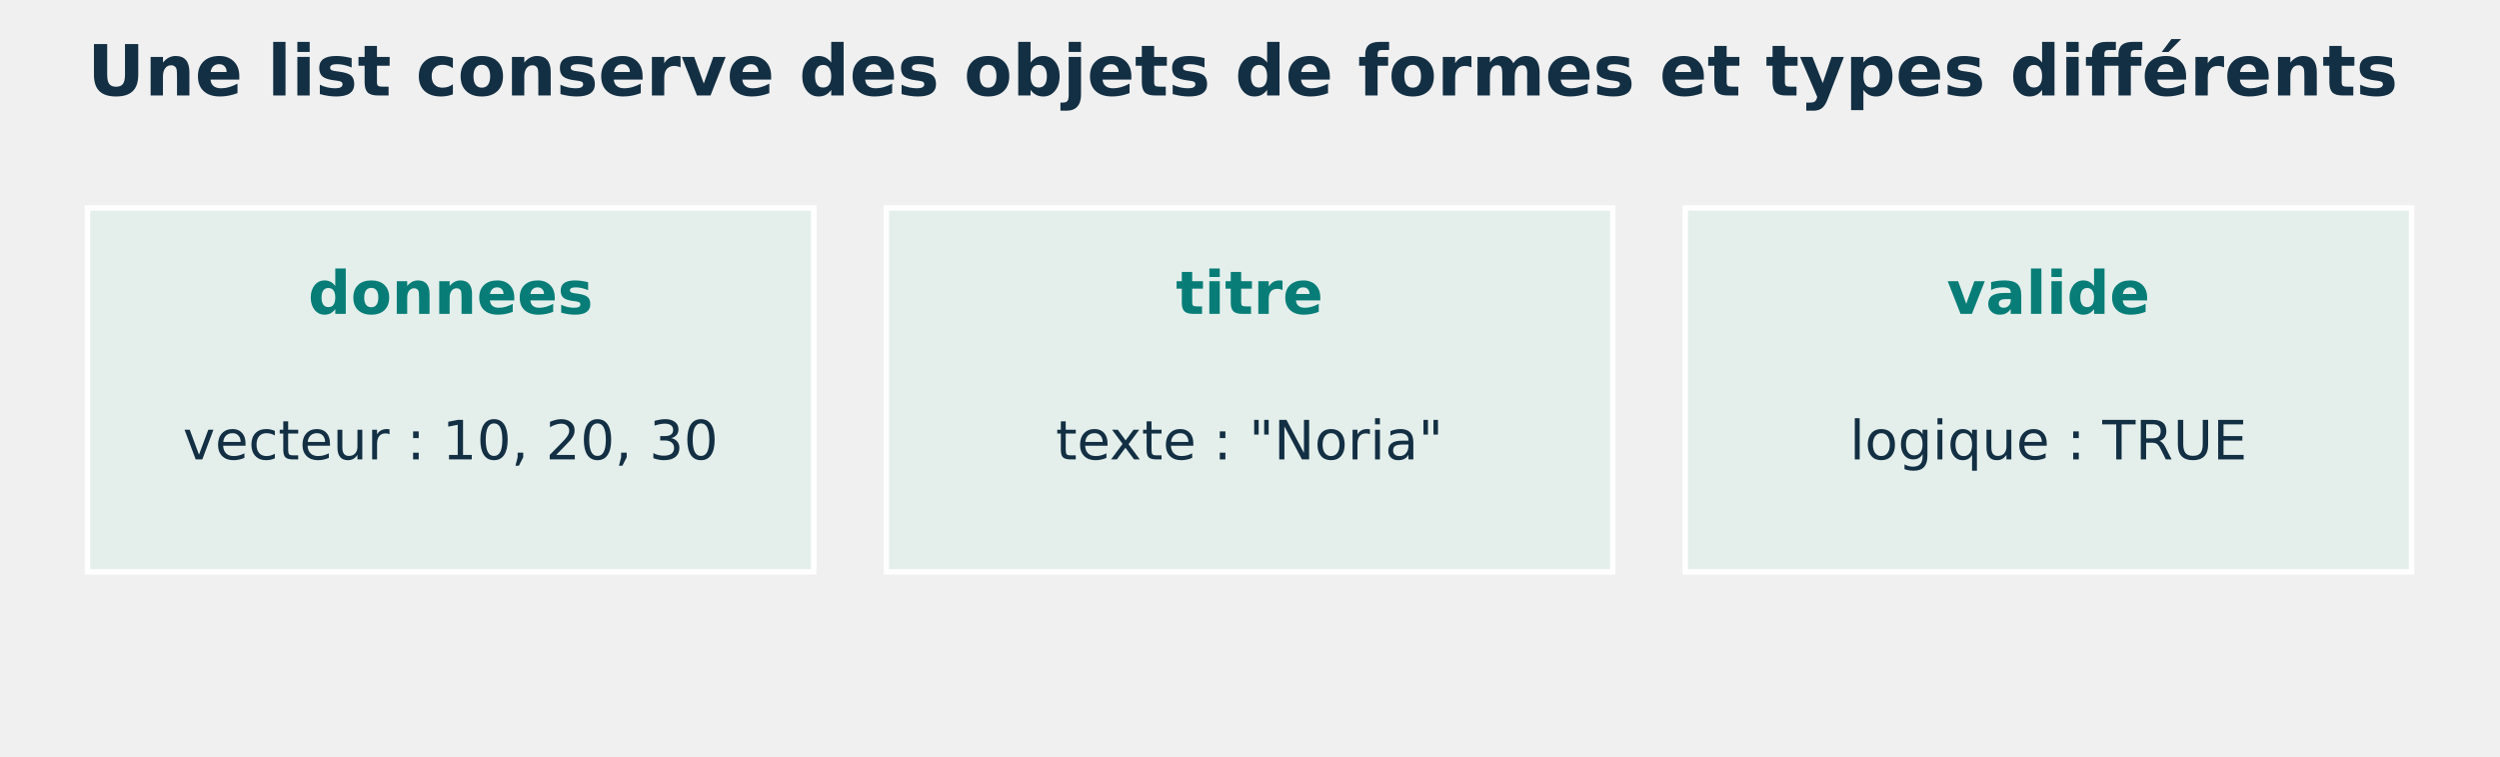
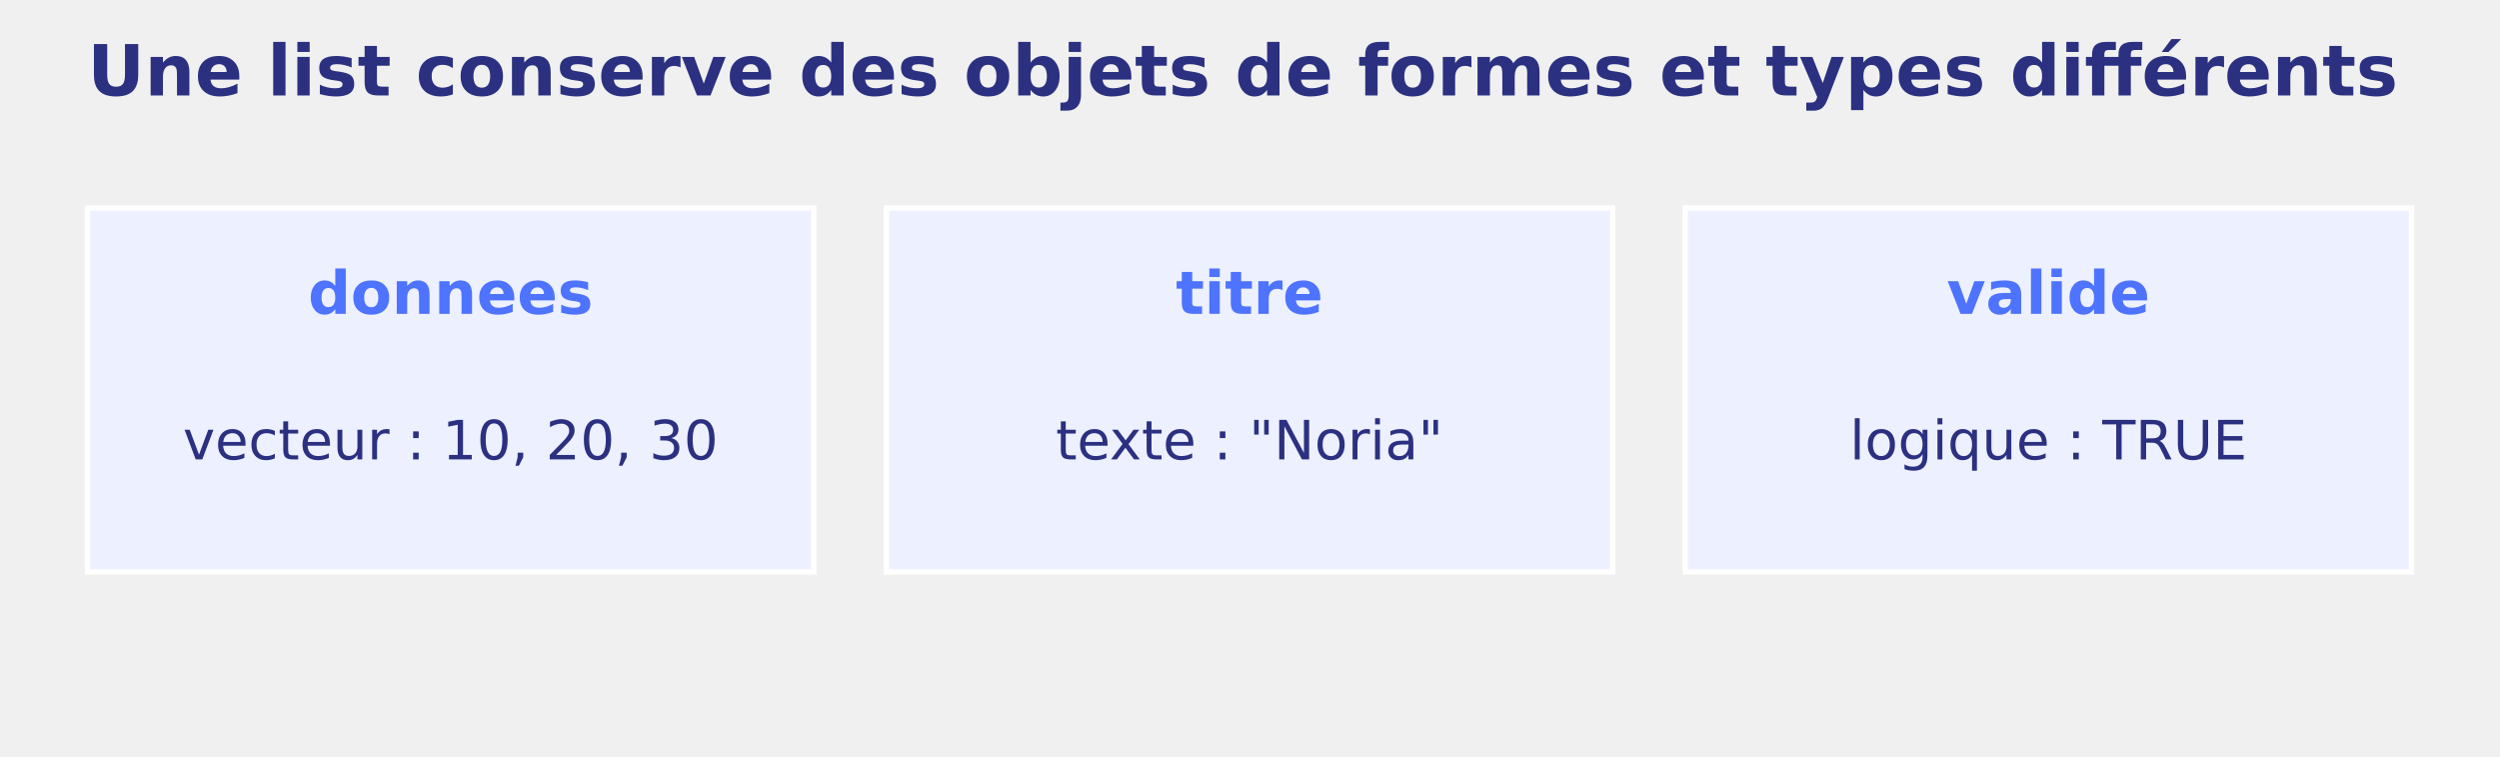
<svg xmlns="http://www.w3.org/2000/svg" xmlns:xlink="http://www.w3.org/1999/xlink" width="460.8pt" height="139.448pt" viewBox="0 0 460.8 139.448" version="1.1">
  <defs>
    <style type="text/css">*{stroke-linejoin: round; stroke-linecap: butt}</style>
  </defs>
  <g id="figure_1">
    <g id="patch_1">
      <path d="M 0 139.448  L 460.8 139.448  L 460.8 0  L 0 0  L 0 139.448  z " style="fill: none" />
    </g>
    <g id="axes_1">
      <g id="patch_2">
-         <path d="M 16.128 105.415  L 150.048 105.415  L 150.048 38.333  L 16.128 38.333  z " clip-path="url(#p323e6a6124)" style="fill: #e4efeb; stroke: #ffffff; stroke-linejoin: miter" />
+         <path d="M 16.128 105.415  L 150.048 105.415  L 150.048 38.333  L 16.128 38.333  z " clip-path="url(#pf9aae19195)" style="fill: #edf0ff; stroke: #ffffff; stroke-linejoin: miter" />
      </g>
      <g id="patch_3">
-         <path d="M 163.44 105.415  L 297.36 105.415  L 297.36 38.333  L 163.44 38.333  z " clip-path="url(#p323e6a6124)" style="fill: #e4efeb; stroke: #ffffff; stroke-linejoin: miter" />
+         <path d="M 163.44 105.415  L 297.36 105.415  L 297.36 38.333  L 163.44 38.333  z " clip-path="url(#pf9aae19195)" style="fill: #edf0ff; stroke: #ffffff; stroke-linejoin: miter" />
      </g>
      <g id="patch_4">
-         <path d="M 310.752 105.415  L 444.672 105.415  L 444.672 38.333  L 310.752 38.333  z " clip-path="url(#p323e6a6124)" style="fill: #e4efeb; stroke: #ffffff; stroke-linejoin: miter" />
+         <path d="M 310.752 105.415  L 444.672 105.415  L 444.672 38.333  L 310.752 38.333  z " clip-path="url(#pf9aae19195)" style="fill: #edf0ff; stroke: #ffffff; stroke-linejoin: miter" />
      </g>
      <g id="text_1">
-         <g style="fill: #087d77" transform="translate(56.80745 57.84741) scale(0.11 -0.11)">
+         <g style="fill: #4e73ff" transform="translate(56.80745 57.84741) scale(0.11 -0.11)">
          <defs>
            <path id="DejaVuSans-Bold-47" d="M 2919 2988  L 2919 4863  L 4044 4863  L 4044 0  L 2919 0  L 2919 506  Q 2688 197 2409 53  Q 2131 -91 1766 -91  Q 1119 -91 703 423  Q 288 938 288 1747  Q 288 2556 703 3070  Q 1119 3584 1766 3584  Q 2128 3584 2408 3439  Q 2688 3294 2919 2988  z M 2181 722  Q 2541 722 2730 984  Q 2919 1247 2919 1747  Q 2919 2247 2730 2509  Q 2541 2772 2181 2772  Q 1825 2772 1636 2509  Q 1447 2247 1447 1747  Q 1447 1247 1636 984  Q 1825 722 2181 722  z " transform="scale(0.015625)" />
            <path id="DejaVuSans-Bold-52" d="M 2203 2784  Q 1831 2784 1636 2517  Q 1441 2250 1441 1747  Q 1441 1244 1636 976  Q 1831 709 2203 709  Q 2569 709 2762 976  Q 2956 1244 2956 1747  Q 2956 2250 2762 2517  Q 2569 2784 2203 2784  z M 2203 3584  Q 3106 3584 3614 3096  Q 4122 2609 4122 1747  Q 4122 884 3614 396  Q 3106 -91 2203 -91  Q 1297 -91 786 396  Q 275 884 275 1747  Q 275 2609 786 3096  Q 1297 3584 2203 3584  z " transform="scale(0.015625)" />
            <path id="DejaVuSans-Bold-51" d="M 4056 2131  L 4056 0  L 2931 0  L 2931 347  L 2931 1631  Q 2931 2084 2911 2256  Q 2891 2428 2841 2509  Q 2775 2619 2662 2680  Q 2550 2741 2406 2741  Q 2056 2741 1856 2470  Q 1656 2200 1656 1722  L 1656 0  L 538 0  L 538 3500  L 1656 3500  L 1656 2988  Q 1909 3294 2193 3439  Q 2478 3584 2822 3584  Q 3428 3584 3742 3212  Q 4056 2841 4056 2131  z " transform="scale(0.015625)" />
            <path id="DejaVuSans-Bold-48" d="M 4031 1759  L 4031 1441  L 1416 1441  Q 1456 1047 1700 850  Q 1944 653 2381 653  Q 2734 653 3104 758  Q 3475 863 3866 1075  L 3866 213  Q 3469 63 3072 -14  Q 2675 -91 2278 -91  Q 1328 -91 801 392  Q 275 875 275 1747  Q 275 2603 792 3093  Q 1309 3584 2216 3584  Q 3041 3584 3536 3087  Q 4031 2591 4031 1759  z M 2881 2131  Q 2881 2450 2695 2645  Q 2509 2841 2209 2841  Q 1884 2841 1681 2658  Q 1478 2475 1428 2131  L 2881 2131  z " transform="scale(0.015625)" />
            <path id="DejaVuSans-Bold-56" d="M 3272 3391  L 3272 2541  Q 2913 2691 2578 2766  Q 2244 2841 1947 2841  Q 1628 2841 1473 2761  Q 1319 2681 1319 2516  Q 1319 2381 1436 2309  Q 1553 2238 1856 2203  L 2053 2175  Q 2913 2066 3209 1816  Q 3506 1566 3506 1031  Q 3506 472 3093 190  Q 2681 -91 1863 -91  Q 1516 -91 1145 -36  Q 775 19 384 128  L 384 978  Q 719 816 1070 734  Q 1422 653 1784 653  Q 2113 653 2278 743  Q 2444 834 2444 1013  Q 2444 1163 2330 1236  Q 2216 1309 1875 1350  L 1678 1375  Q 931 1469 631 1722  Q 331 1975 331 2491  Q 331 3047 712 3315  Q 1094 3584 1881 3584  Q 2191 3584 2531 3537  Q 2872 3491 3272 3391  z " transform="scale(0.015625)" />
          </defs>
          <use xlink:href="#DejaVuSans-Bold-47" />
          <use xlink:href="#DejaVuSans-Bold-52" transform="translate(71.57812 0)" />
          <use xlink:href="#DejaVuSans-Bold-51" transform="translate(140.2812 0)" />
          <use xlink:href="#DejaVuSans-Bold-51" transform="translate(211.4688 0)" />
          <use xlink:href="#DejaVuSans-Bold-48" transform="translate(282.6562 0)" />
          <use xlink:href="#DejaVuSans-Bold-48" transform="translate(350.4844 0)" />
          <use xlink:href="#DejaVuSans-Bold-56" transform="translate(418.3125 0)" />
        </g>
      </g>
      <g id="text_2">
-         <g style="fill: #132f43" transform="translate(33.73566 84.68037) scale(0.1 -0.1)">
+         <g style="fill: #2b3180" transform="translate(33.73566 84.68037) scale(0.1 -0.1)">
          <defs>
            <path id="DejaVuSans-59" d="M 191 3500  L 800 3500  L 1894 563  L 2988 3500  L 3597 3500  L 2284 0  L 1503 0  L 191 3500  z " transform="scale(0.015625)" />
            <path id="DejaVuSans-48" d="M 3597 1894  L 3597 1613  L 953 1613  Q 991 1019 1311 708  Q 1631 397 2203 397  Q 2534 397 2845 478  Q 3156 559 3463 722  L 3463 178  Q 3153 47 2828 -22  Q 2503 -91 2169 -91  Q 1331 -91 842 396  Q 353 884 353 1716  Q 353 2575 817 3079  Q 1281 3584 2069 3584  Q 2775 3584 3186 3129  Q 3597 2675 3597 1894  z M 3022 2063  Q 3016 2534 2758 2815  Q 2500 3097 2075 3097  Q 1594 3097 1305 2825  Q 1016 2553 972 2059  L 3022 2063  z " transform="scale(0.015625)" />
            <path id="DejaVuSans-46" d="M 3122 3366  L 3122 2828  Q 2878 2963 2633 3030  Q 2388 3097 2138 3097  Q 1578 3097 1268 2742  Q 959 2388 959 1747  Q 959 1106 1268 751  Q 1578 397 2138 397  Q 2388 397 2633 464  Q 2878 531 3122 666  L 3122 134  Q 2881 22 2623 -34  Q 2366 -91 2075 -91  Q 1284 -91 818 406  Q 353 903 353 1747  Q 353 2603 823 3093  Q 1294 3584 2113 3584  Q 2378 3584 2631 3529  Q 2884 3475 3122 3366  z " transform="scale(0.015625)" />
            <path id="DejaVuSans-57" d="M 1172 4494  L 1172 3500  L 2356 3500  L 2356 3053  L 1172 3053  L 1172 1153  Q 1172 725 1289 603  Q 1406 481 1766 481  L 2356 481  L 2356 0  L 1766 0  Q 1100 0 847 248  Q 594 497 594 1153  L 594 3053  L 172 3053  L 172 3500  L 594 3500  L 594 4494  L 1172 4494  z " transform="scale(0.015625)" />
            <path id="DejaVuSans-58" d="M 544 1381  L 544 3500  L 1119 3500  L 1119 1403  Q 1119 906 1312 657  Q 1506 409 1894 409  Q 2359 409 2629 706  Q 2900 1003 2900 1516  L 2900 3500  L 3475 3500  L 3475 0  L 2900 0  L 2900 538  Q 2691 219 2414 64  Q 2138 -91 1772 -91  Q 1169 -91 856 284  Q 544 659 544 1381  z M 1991 3584  L 1991 3584  z " transform="scale(0.015625)" />
            <path id="DejaVuSans-55" d="M 2631 2963  Q 2534 3019 2420 3045  Q 2306 3072 2169 3072  Q 1681 3072 1420 2755  Q 1159 2438 1159 1844  L 1159 0  L 581 0  L 581 3500  L 1159 3500  L 1159 2956  Q 1341 3275 1631 3429  Q 1922 3584 2338 3584  Q 2397 3584 2469 3576  Q 2541 3569 2628 3553  L 2631 2963  z " transform="scale(0.015625)" />
            <path id="DejaVuSans-3" transform="scale(0.015625)" />
            <path id="DejaVuSans-1d" d="M 750 794  L 1409 794  L 1409 0  L 750 0  L 750 794  z M 750 3309  L 1409 3309  L 1409 2516  L 750 2516  L 750 3309  z " transform="scale(0.015625)" />
            <path id="DejaVuSans-14" d="M 794 531  L 1825 531  L 1825 4091  L 703 3866  L 703 4441  L 1819 4666  L 2450 4666  L 2450 531  L 3481 531  L 3481 0  L 794 0  L 794 531  z " transform="scale(0.015625)" />
            <path id="DejaVuSans-13" d="M 2034 4250  Q 1547 4250 1301 3770  Q 1056 3291 1056 2328  Q 1056 1369 1301 889  Q 1547 409 2034 409  Q 2525 409 2770 889  Q 3016 1369 3016 2328  Q 3016 3291 2770 3770  Q 2525 4250 2034 4250  z M 2034 4750  Q 2819 4750 3233 4129  Q 3647 3509 3647 2328  Q 3647 1150 3233 529  Q 2819 -91 2034 -91  Q 1250 -91 836 529  Q 422 1150 422 2328  Q 422 3509 836 4129  Q 1250 4750 2034 4750  z " transform="scale(0.015625)" />
            <path id="DejaVuSans-f" d="M 750 794  L 1409 794  L 1409 256  L 897 -744  L 494 -744  L 750 256  L 750 794  z " transform="scale(0.015625)" />
            <path id="DejaVuSans-15" d="M 1228 531  L 3431 531  L 3431 0  L 469 0  L 469 531  Q 828 903 1448 1529  Q 2069 2156 2228 2338  Q 2531 2678 2651 2914  Q 2772 3150 2772 3378  Q 2772 3750 2511 3984  Q 2250 4219 1831 4219  Q 1534 4219 1204 4116  Q 875 4013 500 3803  L 500 4441  Q 881 4594 1212 4672  Q 1544 4750 1819 4750  Q 2544 4750 2975 4387  Q 3406 4025 3406 3419  Q 3406 3131 3298 2873  Q 3191 2616 2906 2266  Q 2828 2175 2409 1742  Q 1991 1309 1228 531  z " transform="scale(0.015625)" />
            <path id="DejaVuSans-16" d="M 2597 2516  Q 3050 2419 3304 2112  Q 3559 1806 3559 1356  Q 3559 666 3084 287  Q 2609 -91 1734 -91  Q 1441 -91 1130 -33  Q 819 25 488 141  L 488 750  Q 750 597 1062 519  Q 1375 441 1716 441  Q 2309 441 2620 675  Q 2931 909 2931 1356  Q 2931 1769 2642 2001  Q 2353 2234 1838 2234  L 1294 2234  L 1294 2753  L 1863 2753  Q 2328 2753 2575 2939  Q 2822 3125 2822 3475  Q 2822 3834 2567 4026  Q 2313 4219 1838 4219  Q 1578 4219 1281 4162  Q 984 4106 628 3988  L 628 4550  Q 988 4650 1302 4700  Q 1616 4750 1894 4750  Q 2613 4750 3031 4423  Q 3450 4097 3450 3541  Q 3450 3153 3228 2886  Q 3006 2619 2597 2516  z " transform="scale(0.015625)" />
          </defs>
          <use xlink:href="#DejaVuSans-59" />
          <use xlink:href="#DejaVuSans-48" transform="translate(59.1875 0)" />
          <use xlink:href="#DejaVuSans-46" transform="translate(120.7188 0)" />
          <use xlink:href="#DejaVuSans-57" transform="translate(175.7031 0)" />
          <use xlink:href="#DejaVuSans-48" transform="translate(214.9062 0)" />
          <use xlink:href="#DejaVuSans-58" transform="translate(276.4375 0)" />
          <use xlink:href="#DejaVuSans-55" transform="translate(339.8125 0)" />
          <use xlink:href="#DejaVuSans-3" transform="translate(380.9219 0)" />
          <use xlink:href="#DejaVuSans-1d" transform="translate(412.7031 0)" />
          <use xlink:href="#DejaVuSans-3" transform="translate(446.3906 0)" />
          <use xlink:href="#DejaVuSans-14" transform="translate(478.1719 0)" />
          <use xlink:href="#DejaVuSans-13" transform="translate(541.7969 0)" />
          <use xlink:href="#DejaVuSans-f" transform="translate(605.4219 0)" />
          <use xlink:href="#DejaVuSans-3" transform="translate(637.2031 0)" />
          <use xlink:href="#DejaVuSans-15" transform="translate(668.9844 0)" />
          <use xlink:href="#DejaVuSans-13" transform="translate(732.6094 0)" />
          <use xlink:href="#DejaVuSans-f" transform="translate(796.2344 0)" />
          <use xlink:href="#DejaVuSans-3" transform="translate(828.0156 0)" />
          <use xlink:href="#DejaVuSans-16" transform="translate(859.7969 0)" />
          <use xlink:href="#DejaVuSans-13" transform="translate(923.4219 0)" />
        </g>
      </g>
      <g id="text_3">
-         <g style="fill: #087d77" transform="translate(216.8141 57.84741) scale(0.11 -0.11)">
+         <g style="fill: #4e73ff" transform="translate(216.8141 57.84741) scale(0.11 -0.11)">
          <defs>
            <path id="DejaVuSans-Bold-57" d="M 1759 4494  L 1759 3500  L 2913 3500  L 2913 2700  L 1759 2700  L 1759 1216  Q 1759 972 1856 886  Q 1953 800 2241 800  L 2816 800  L 2816 0  L 1856 0  Q 1194 0 917 276  Q 641 553 641 1216  L 641 2700  L 84 2700  L 84 3500  L 641 3500  L 641 4494  L 1759 4494  z " transform="scale(0.015625)" />
            <path id="DejaVuSans-Bold-4c" d="M 538 3500  L 1656 3500  L 1656 0  L 538 0  L 538 3500  z M 538 4863  L 1656 4863  L 1656 3950  L 538 3950  L 538 4863  z " transform="scale(0.015625)" />
            <path id="DejaVuSans-Bold-55" d="M 3138 2547  Q 2991 2616 2845 2648  Q 2700 2681 2553 2681  Q 2122 2681 1889 2404  Q 1656 2128 1656 1613  L 1656 0  L 538 0  L 538 3500  L 1656 3500  L 1656 2925  Q 1872 3269 2151 3426  Q 2431 3584 2822 3584  Q 2878 3584 2943 3579  Q 3009 3575 3134 3559  L 3138 2547  z " transform="scale(0.015625)" />
          </defs>
          <use xlink:href="#DejaVuSans-Bold-57" />
          <use xlink:href="#DejaVuSans-Bold-4c" transform="translate(47.79688 0)" />
          <use xlink:href="#DejaVuSans-Bold-57" transform="translate(82.07812 0)" />
          <use xlink:href="#DejaVuSans-Bold-55" transform="translate(129.875 0)" />
          <use xlink:href="#DejaVuSans-Bold-48" transform="translate(179.1875 0)" />
        </g>
      </g>
      <g id="text_4">
-         <g style="fill: #132f43" transform="translate(194.6836 84.68037) scale(0.1 -0.1)">
+         <g style="fill: #2b3180" transform="translate(194.6836 84.68037) scale(0.1 -0.1)">
          <defs>
            <path id="DejaVuSans-5b" d="M 3513 3500  L 2247 1797  L 3578 0  L 2900 0  L 1881 1375  L 863 0  L 184 0  L 1544 1831  L 300 3500  L 978 3500  L 1906 2253  L 2834 3500  L 3513 3500  z " transform="scale(0.015625)" />
            <path id="DejaVuSans-5" d="M 1147 4666  L 1147 2931  L 616 2931  L 616 4666  L 1147 4666  z M 2328 4666  L 2328 2931  L 1797 2931  L 1797 4666  L 2328 4666  z " transform="scale(0.015625)" />
            <path id="DejaVuSans-31" d="M 628 4666  L 1478 4666  L 3547 763  L 3547 4666  L 4159 4666  L 4159 0  L 3309 0  L 1241 3903  L 1241 0  L 628 0  L 628 4666  z " transform="scale(0.015625)" />
            <path id="DejaVuSans-52" d="M 1959 3097  Q 1497 3097 1228 2736  Q 959 2375 959 1747  Q 959 1119 1226 758  Q 1494 397 1959 397  Q 2419 397 2687 759  Q 2956 1122 2956 1747  Q 2956 2369 2687 2733  Q 2419 3097 1959 3097  z M 1959 3584  Q 2709 3584 3137 3096  Q 3566 2609 3566 1747  Q 3566 888 3137 398  Q 2709 -91 1959 -91  Q 1206 -91 779 398  Q 353 888 353 1747  Q 353 2609 779 3096  Q 1206 3584 1959 3584  z " transform="scale(0.015625)" />
            <path id="DejaVuSans-4c" d="M 603 3500  L 1178 3500  L 1178 0  L 603 0  L 603 3500  z M 603 4863  L 1178 4863  L 1178 4134  L 603 4134  L 603 4863  z " transform="scale(0.015625)" />
            <path id="DejaVuSans-44" d="M 2194 1759  Q 1497 1759 1228 1600  Q 959 1441 959 1056  Q 959 750 1161 570  Q 1363 391 1709 391  Q 2188 391 2477 730  Q 2766 1069 2766 1631  L 2766 1759  L 2194 1759  z M 3341 1997  L 3341 0  L 2766 0  L 2766 531  Q 2569 213 2275 61  Q 1981 -91 1556 -91  Q 1019 -91 701 211  Q 384 513 384 1019  Q 384 1609 779 1909  Q 1175 2209 1959 2209  L 2766 2209  L 2766 2266  Q 2766 2663 2505 2880  Q 2244 3097 1772 3097  Q 1472 3097 1187 3025  Q 903 2953 641 2809  L 641 3341  Q 956 3463 1253 3523  Q 1550 3584 1831 3584  Q 2591 3584 2966 3190  Q 3341 2797 3341 1997  z " transform="scale(0.015625)" />
          </defs>
          <use xlink:href="#DejaVuSans-57" />
          <use xlink:href="#DejaVuSans-48" transform="translate(39.20312 0)" />
          <use xlink:href="#DejaVuSans-5b" transform="translate(98.98438 0)" />
          <use xlink:href="#DejaVuSans-57" transform="translate(158.1719 0)" />
          <use xlink:href="#DejaVuSans-48" transform="translate(197.375 0)" />
          <use xlink:href="#DejaVuSans-3" transform="translate(258.9062 0)" />
          <use xlink:href="#DejaVuSans-1d" transform="translate(290.6875 0)" />
          <use xlink:href="#DejaVuSans-3" transform="translate(324.375 0)" />
          <use xlink:href="#DejaVuSans-5" transform="translate(356.1562 0)" />
          <use xlink:href="#DejaVuSans-31" transform="translate(402.1562 0)" />
          <use xlink:href="#DejaVuSans-52" transform="translate(476.9688 0)" />
          <use xlink:href="#DejaVuSans-55" transform="translate(538.1562 0)" />
          <use xlink:href="#DejaVuSans-4c" transform="translate(579.2656 0)" />
          <use xlink:href="#DejaVuSans-44" transform="translate(607.0469 0)" />
          <use xlink:href="#DejaVuSans-5" transform="translate(668.3281 0)" />
        </g>
      </g>
      <g id="text_5">
-         <g style="fill: #087d77" transform="translate(358.9768 57.84741) scale(0.11 -0.11)">
+         <g style="fill: #4e73ff" transform="translate(358.9768 57.84741) scale(0.11 -0.11)">
          <defs>
            <path id="DejaVuSans-Bold-59" d="M 97 3500  L 1216 3500  L 2088 1081  L 2956 3500  L 4078 3500  L 2700 0  L 1472 0  L 97 3500  z " transform="scale(0.015625)" />
            <path id="DejaVuSans-Bold-44" d="M 2106 1575  Q 1756 1575 1579 1456  Q 1403 1338 1403 1106  Q 1403 894 1545 773  Q 1688 653 1941 653  Q 2256 653 2472 879  Q 2688 1106 2688 1447  L 2688 1575  L 2106 1575  z M 3816 1997  L 3816 0  L 2688 0  L 2688 519  Q 2463 200 2181 54  Q 1900 -91 1497 -91  Q 953 -91 614 226  Q 275 544 275 1050  Q 275 1666 698 1953  Q 1122 2241 2028 2241  L 2688 2241  L 2688 2328  Q 2688 2594 2478 2717  Q 2269 2841 1825 2841  Q 1466 2841 1156 2769  Q 847 2697 581 2553  L 581 3406  Q 941 3494 1303 3539  Q 1666 3584 2028 3584  Q 2975 3584 3395 3211  Q 3816 2838 3816 1997  z " transform="scale(0.015625)" />
            <path id="DejaVuSans-Bold-4f" d="M 538 4863  L 1656 4863  L 1656 0  L 538 0  L 538 4863  z " transform="scale(0.015625)" />
          </defs>
          <use xlink:href="#DejaVuSans-Bold-59" />
          <use xlink:href="#DejaVuSans-Bold-44" transform="translate(65.1875 0)" />
          <use xlink:href="#DejaVuSans-Bold-4f" transform="translate(132.6719 0)" />
          <use xlink:href="#DejaVuSans-Bold-4c" transform="translate(166.9531 0)" />
          <use xlink:href="#DejaVuSans-Bold-47" transform="translate(201.2344 0)" />
          <use xlink:href="#DejaVuSans-Bold-48" transform="translate(272.8125 0)" />
        </g>
      </g>
      <g id="text_6">
-         <g style="fill: #132f43" transform="translate(341.0714 84.68037) scale(0.1 -0.1)">
+         <g style="fill: #2b3180" transform="translate(341.0714 84.68037) scale(0.1 -0.1)">
          <defs>
            <path id="DejaVuSans-4f" d="M 603 4863  L 1178 4863  L 1178 0  L 603 0  L 603 4863  z " transform="scale(0.015625)" />
            <path id="DejaVuSans-4a" d="M 2906 1791  Q 2906 2416 2648 2759  Q 2391 3103 1925 3103  Q 1463 3103 1205 2759  Q 947 2416 947 1791  Q 947 1169 1205 825  Q 1463 481 1925 481  Q 2391 481 2648 825  Q 2906 1169 2906 1791  z M 3481 434  Q 3481 -459 3084 -895  Q 2688 -1331 1869 -1331  Q 1566 -1331 1297 -1286  Q 1028 -1241 775 -1147  L 775 -588  Q 1028 -725 1275 -790  Q 1522 -856 1778 -856  Q 2344 -856 2625 -561  Q 2906 -266 2906 331  L 2906 616  Q 2728 306 2450 153  Q 2172 0 1784 0  Q 1141 0 747 490  Q 353 981 353 1791  Q 353 2603 747 3093  Q 1141 3584 1784 3584  Q 2172 3584 2450 3431  Q 2728 3278 2906 2969  L 2906 3500  L 3481 3500  L 3481 434  z " transform="scale(0.015625)" />
            <path id="DejaVuSans-54" d="M 947 1747  Q 947 1113 1208 752  Q 1469 391 1925 391  Q 2381 391 2643 752  Q 2906 1113 2906 1747  Q 2906 2381 2643 2742  Q 2381 3103 1925 3103  Q 1469 3103 1208 2742  Q 947 2381 947 1747  z M 2906 525  Q 2725 213 2448 61  Q 2172 -91 1784 -91  Q 1150 -91 751 415  Q 353 922 353 1747  Q 353 2572 751 3078  Q 1150 3584 1784 3584  Q 2172 3584 2448 3432  Q 2725 3281 2906 2969  L 2906 3500  L 3481 3500  L 3481 -1331  L 2906 -1331  L 2906 525  z " transform="scale(0.015625)" />
            <path id="DejaVuSans-37" d="M -19 4666  L 3928 4666  L 3928 4134  L 2272 4134  L 2272 0  L 1638 0  L 1638 4134  L -19 4134  L -19 4666  z " transform="scale(0.015625)" />
            <path id="DejaVuSans-35" d="M 2841 2188  Q 3044 2119 3236 1894  Q 3428 1669 3622 1275  L 4263 0  L 3584 0  L 2988 1197  Q 2756 1666 2539 1819  Q 2322 1972 1947 1972  L 1259 1972  L 1259 0  L 628 0  L 628 4666  L 2053 4666  Q 2853 4666 3247 4331  Q 3641 3997 3641 3322  Q 3641 2881 3436 2590  Q 3231 2300 2841 2188  z M 1259 4147  L 1259 2491  L 2053 2491  Q 2509 2491 2742 2702  Q 2975 2913 2975 3322  Q 2975 3731 2742 3939  Q 2509 4147 2053 4147  L 1259 4147  z " transform="scale(0.015625)" />
            <path id="DejaVuSans-38" d="M 556 4666  L 1191 4666  L 1191 1831  Q 1191 1081 1462 751  Q 1734 422 2344 422  Q 2950 422 3222 751  Q 3494 1081 3494 1831  L 3494 4666  L 4128 4666  L 4128 1753  Q 4128 841 3676 375  Q 3225 -91 2344 -91  Q 1459 -91 1007 375  Q 556 841 556 1753  L 556 4666  z " transform="scale(0.015625)" />
            <path id="DejaVuSans-28" d="M 628 4666  L 3578 4666  L 3578 4134  L 1259 4134  L 1259 2753  L 3481 2753  L 3481 2222  L 1259 2222  L 1259 531  L 3634 531  L 3634 0  L 628 0  L 628 4666  z " transform="scale(0.015625)" />
          </defs>
          <use xlink:href="#DejaVuSans-4f" />
          <use xlink:href="#DejaVuSans-52" transform="translate(27.78125 0)" />
          <use xlink:href="#DejaVuSans-4a" transform="translate(88.96875 0)" />
          <use xlink:href="#DejaVuSans-4c" transform="translate(152.4531 0)" />
          <use xlink:href="#DejaVuSans-54" transform="translate(180.2344 0)" />
          <use xlink:href="#DejaVuSans-58" transform="translate(243.7188 0)" />
          <use xlink:href="#DejaVuSans-48" transform="translate(307.0938 0)" />
          <use xlink:href="#DejaVuSans-3" transform="translate(368.625 0)" />
          <use xlink:href="#DejaVuSans-1d" transform="translate(400.4062 0)" />
          <use xlink:href="#DejaVuSans-3" transform="translate(434.0938 0)" />
          <use xlink:href="#DejaVuSans-37" transform="translate(465.875 0)" />
          <use xlink:href="#DejaVuSans-35" transform="translate(526.9531 0)" />
          <use xlink:href="#DejaVuSans-38" transform="translate(596.4375 0)" />
          <use xlink:href="#DejaVuSans-28" transform="translate(669.625 0)" />
        </g>
      </g>
      <g id="text_7">
-         <g style="fill: #132f43" transform="translate(16.128 17.59797) scale(0.13 -0.13)">
+         <g style="fill: #2b3180" transform="translate(16.128 17.59797) scale(0.13 -0.13)">
          <defs>
            <path id="DejaVuSans-Bold-38" d="M 588 4666  L 1791 4666  L 1791 1869  Q 1791 1291 1980 1042  Q 2169 794 2597 794  Q 3028 794 3217 1042  Q 3406 1291 3406 1869  L 3406 4666  L 4609 4666  L 4609 1869  Q 4609 878 4112 393  Q 3616 -91 2597 -91  Q 1581 -91 1084 393  Q 588 878 588 1869  L 588 4666  z " transform="scale(0.015625)" />
            <path id="DejaVuSans-Bold-3" transform="scale(0.015625)" />
            <path id="DejaVuSans-Bold-46" d="M 3366 3391  L 3366 2478  Q 3138 2634 2908 2709  Q 2678 2784 2431 2784  Q 1963 2784 1702 2511  Q 1441 2238 1441 1747  Q 1441 1256 1702 982  Q 1963 709 2431 709  Q 2694 709 2930 787  Q 3166 866 3366 1019  L 3366 103  Q 3103 6 2833 -42  Q 2563 -91 2291 -91  Q 1344 -91 809 395  Q 275 881 275 1747  Q 275 2613 809 3098  Q 1344 3584 2291 3584  Q 2566 3584 2833 3536  Q 3100 3488 3366 3391  z " transform="scale(0.015625)" />
            <path id="DejaVuSans-Bold-45" d="M 2400 722  Q 2759 722 2948 984  Q 3138 1247 3138 1747  Q 3138 2247 2948 2509  Q 2759 2772 2400 2772  Q 2041 2772 1848 2508  Q 1656 2244 1656 1747  Q 1656 1250 1848 986  Q 2041 722 2400 722  z M 1656 2988  Q 1888 3294 2169 3439  Q 2450 3584 2816 3584  Q 3463 3584 3878 3070  Q 4294 2556 4294 1747  Q 4294 938 3878 423  Q 3463 -91 2816 -91  Q 2450 -91 2169 54  Q 1888 200 1656 506  L 1656 0  L 538 0  L 538 4863  L 1656 4863  L 1656 2988  z " transform="scale(0.015625)" />
            <path id="DejaVuSans-Bold-4d" d="M 538 3500  L 1656 3500  L 1656 63  Q 1656 -641 1318 -1011  Q 981 -1381 341 -1381  L -213 -1381  L -213 -647  L -19 -647  Q 300 -647 419 -503  Q 538 -359 538 63  L 538 3500  z M 538 4863  L 1656 4863  L 1656 3950  L 538 3950  L 538 4863  z " transform="scale(0.015625)" />
            <path id="DejaVuSans-Bold-49" d="M 2841 4863  L 2841 4128  L 2222 4128  Q 1984 4128 1890 4042  Q 1797 3956 1797 3744  L 1797 3500  L 2753 3500  L 2753 2700  L 1797 2700  L 1797 0  L 678 0  L 678 2700  L 122 2700  L 122 3500  L 678 3500  L 678 3744  Q 678 4316 997 4589  Q 1316 4863 1984 4863  L 2841 4863  z " transform="scale(0.015625)" />
            <path id="DejaVuSans-Bold-50" d="M 3781 2919  Q 3994 3244 4286 3414  Q 4578 3584 4928 3584  Q 5531 3584 5847 3212  Q 6163 2841 6163 2131  L 6163 0  L 5038 0  L 5038 1825  Q 5041 1866 5042 1909  Q 5044 1953 5044 2034  Q 5044 2406 4934 2573  Q 4825 2741 4581 2741  Q 4263 2741 4089 2478  Q 3916 2216 3909 1719  L 3909 0  L 2784 0  L 2784 1825  Q 2784 2406 2684 2573  Q 2584 2741 2328 2741  Q 2006 2741 1831 2477  Q 1656 2213 1656 1722  L 1656 0  L 531 0  L 531 3500  L 1656 3500  L 1656 2988  Q 1863 3284 2130 3434  Q 2397 3584 2719 3584  Q 3081 3584 3359 3409  Q 3638 3234 3781 2919  z " transform="scale(0.015625)" />
            <path id="DejaVuSans-Bold-5c" d="M 78 3500  L 1197 3500  L 2138 1125  L 2938 3500  L 4056 3500  L 2584 -331  Q 2363 -916 2067 -1148  Q 1772 -1381 1288 -1381  L 641 -1381  L 641 -647  L 991 -647  Q 1275 -647 1404 -556  Q 1534 -466 1606 -231  L 1638 -134  L 78 3500  z " transform="scale(0.015625)" />
            <path id="DejaVuSans-Bold-53" d="M 1656 506  L 1656 -1331  L 538 -1331  L 538 3500  L 1656 3500  L 1656 2988  Q 1888 3294 2169 3439  Q 2450 3584 2816 3584  Q 3463 3584 3878 3070  Q 4294 2556 4294 1747  Q 4294 938 3878 423  Q 3463 -91 2816 -91  Q 2450 -91 2169 54  Q 1888 200 1656 506  z M 2400 2772  Q 2041 2772 1848 2508  Q 1656 2244 1656 1747  Q 1656 1250 1848 986  Q 2041 722 2400 722  Q 2759 722 2948 984  Q 3138 1247 3138 1747  Q 3138 2247 2948 2509  Q 2759 2772 2400 2772  z " transform="scale(0.015625)" />
            <path id="DejaVuSans-Bold-13aa" d="M 2841 4863  L 2841 4128  L 2222 4128  Q 1984 4128 1891 4044  Q 1797 3956 1797 3744  L 1797 3500  L 3078 3500  L 3078 3744  Q 3078 4316 3397 4588  Q 3716 4863 4384 4863  L 5241 4863  L 5241 4128  L 4622 4128  Q 4384 4128 4291 4044  Q 4197 3956 4197 3744  L 4197 3500  L 5153 3500  L 5153 2700  L 4197 2700  L 4197 0  L 3078 0  L 3078 2700  L 1797 2700  L 1797 0  L 678 0  L 678 2700  L 122 2700  L 122 3500  L 678 3500  L 678 3744  Q 678 4316 997 4588  Q 1316 4863 1984 4863  L 2841 4863  z " transform="scale(0.015625)" />
            <path id="DejaVuSans-Bold-ab" d="M 4031 1759  L 4031 1441  L 1416 1441  Q 1456 1047 1700 850  Q 1944 653 2381 653  Q 2734 653 3104 758  Q 3475 863 3866 1075  L 3866 213  Q 3469 63 3072 -14  Q 2675 -91 2278 -91  Q 1328 -91 801 392  Q 275 875 275 1747  Q 275 2603 792 3093  Q 1309 3584 2216 3584  Q 3041 3584 3536 3087  Q 4031 2591 4031 1759  z M 2881 2131  Q 2881 2450 2695 2645  Q 2509 2841 2209 2841  Q 1884 2841 1681 2658  Q 1478 2475 1428 2131  L 2881 2131  z M 2700 5119  L 3584 5119  L 2431 3944  L 1819 3944  L 2700 5119  z " transform="scale(0.015625)" />
          </defs>
          <use xlink:href="#DejaVuSans-Bold-38" />
          <use xlink:href="#DejaVuSans-Bold-51" transform="translate(81.20312 0)" />
          <use xlink:href="#DejaVuSans-Bold-48" transform="translate(152.3906 0)" />
          <use xlink:href="#DejaVuSans-Bold-3" transform="translate(220.2188 0)" />
          <use xlink:href="#DejaVuSans-Bold-4f" transform="translate(255.0312 0)" />
          <use xlink:href="#DejaVuSans-Bold-4c" transform="translate(289.3125 0)" />
          <use xlink:href="#DejaVuSans-Bold-56" transform="translate(323.5938 0)" />
          <use xlink:href="#DejaVuSans-Bold-57" transform="translate(383.1094 0)" />
          <use xlink:href="#DejaVuSans-Bold-3" transform="translate(430.9062 0)" />
          <use xlink:href="#DejaVuSans-Bold-46" transform="translate(465.7188 0)" />
          <use xlink:href="#DejaVuSans-Bold-52" transform="translate(525 0)" />
          <use xlink:href="#DejaVuSans-Bold-51" transform="translate(593.7031 0)" />
          <use xlink:href="#DejaVuSans-Bold-56" transform="translate(664.8906 0)" />
          <use xlink:href="#DejaVuSans-Bold-48" transform="translate(724.4062 0)" />
          <use xlink:href="#DejaVuSans-Bold-55" transform="translate(792.2344 0)" />
          <use xlink:href="#DejaVuSans-Bold-59" transform="translate(841.5469 0)" />
          <use xlink:href="#DejaVuSans-Bold-48" transform="translate(906.7344 0)" />
          <use xlink:href="#DejaVuSans-Bold-3" transform="translate(974.5625 0)" />
          <use xlink:href="#DejaVuSans-Bold-47" transform="translate(1009.375 0)" />
          <use xlink:href="#DejaVuSans-Bold-48" transform="translate(1080.953 0)" />
          <use xlink:href="#DejaVuSans-Bold-56" transform="translate(1148.781 0)" />
          <use xlink:href="#DejaVuSans-Bold-3" transform="translate(1208.297 0)" />
          <use xlink:href="#DejaVuSans-Bold-52" transform="translate(1243.109 0)" />
          <use xlink:href="#DejaVuSans-Bold-45" transform="translate(1311.812 0)" />
          <use xlink:href="#DejaVuSans-Bold-4d" transform="translate(1383.391 0)" />
          <use xlink:href="#DejaVuSans-Bold-48" transform="translate(1417.672 0)" />
          <use xlink:href="#DejaVuSans-Bold-57" transform="translate(1485.5 0)" />
          <use xlink:href="#DejaVuSans-Bold-56" transform="translate(1533.297 0)" />
          <use xlink:href="#DejaVuSans-Bold-3" transform="translate(1592.812 0)" />
          <use xlink:href="#DejaVuSans-Bold-47" transform="translate(1627.625 0)" />
          <use xlink:href="#DejaVuSans-Bold-48" transform="translate(1699.203 0)" />
          <use xlink:href="#DejaVuSans-Bold-3" transform="translate(1767.031 0)" />
          <use xlink:href="#DejaVuSans-Bold-49" transform="translate(1801.844 0)" />
          <use xlink:href="#DejaVuSans-Bold-52" transform="translate(1845.344 0)" />
          <use xlink:href="#DejaVuSans-Bold-55" transform="translate(1914.047 0)" />
          <use xlink:href="#DejaVuSans-Bold-50" transform="translate(1963.359 0)" />
          <use xlink:href="#DejaVuSans-Bold-48" transform="translate(2067.562 0)" />
          <use xlink:href="#DejaVuSans-Bold-56" transform="translate(2135.391 0)" />
          <use xlink:href="#DejaVuSans-Bold-3" transform="translate(2194.906 0)" />
          <use xlink:href="#DejaVuSans-Bold-48" transform="translate(2229.719 0)" />
          <use xlink:href="#DejaVuSans-Bold-57" transform="translate(2297.547 0)" />
          <use xlink:href="#DejaVuSans-Bold-3" transform="translate(2345.344 0)" />
          <use xlink:href="#DejaVuSans-Bold-57" transform="translate(2380.156 0)" />
          <use xlink:href="#DejaVuSans-Bold-5c" transform="translate(2427.953 0)" />
          <use xlink:href="#DejaVuSans-Bold-53" transform="translate(2493.141 0)" />
          <use xlink:href="#DejaVuSans-Bold-48" transform="translate(2564.719 0)" />
          <use xlink:href="#DejaVuSans-Bold-56" transform="translate(2632.547 0)" />
          <use xlink:href="#DejaVuSans-Bold-3" transform="translate(2692.062 0)" />
          <use xlink:href="#DejaVuSans-Bold-47" transform="translate(2726.875 0)" />
          <use xlink:href="#DejaVuSans-Bold-4c" transform="translate(2798.453 0)" />
          <use xlink:href="#DejaVuSans-Bold-13aa" transform="translate(2832.734 0)" />
          <use xlink:href="#DejaVuSans-Bold-ab" transform="translate(2913.734 0)" />
          <use xlink:href="#DejaVuSans-Bold-55" transform="translate(2981.562 0)" />
          <use xlink:href="#DejaVuSans-Bold-48" transform="translate(3030.875 0)" />
          <use xlink:href="#DejaVuSans-Bold-51" transform="translate(3098.703 0)" />
          <use xlink:href="#DejaVuSans-Bold-57" transform="translate(3169.891 0)" />
          <use xlink:href="#DejaVuSans-Bold-56" transform="translate(3217.688 0)" />
        </g>
      </g>
    </g>
  </g>
  <defs>
-     <clipPath id="p323e6a6124">
+     <clipPath id="pf9aae19195">
      <rect x="7.2" y="10.28" width="446.4" height="121.968" />
    </clipPath>
  </defs>
</svg>
